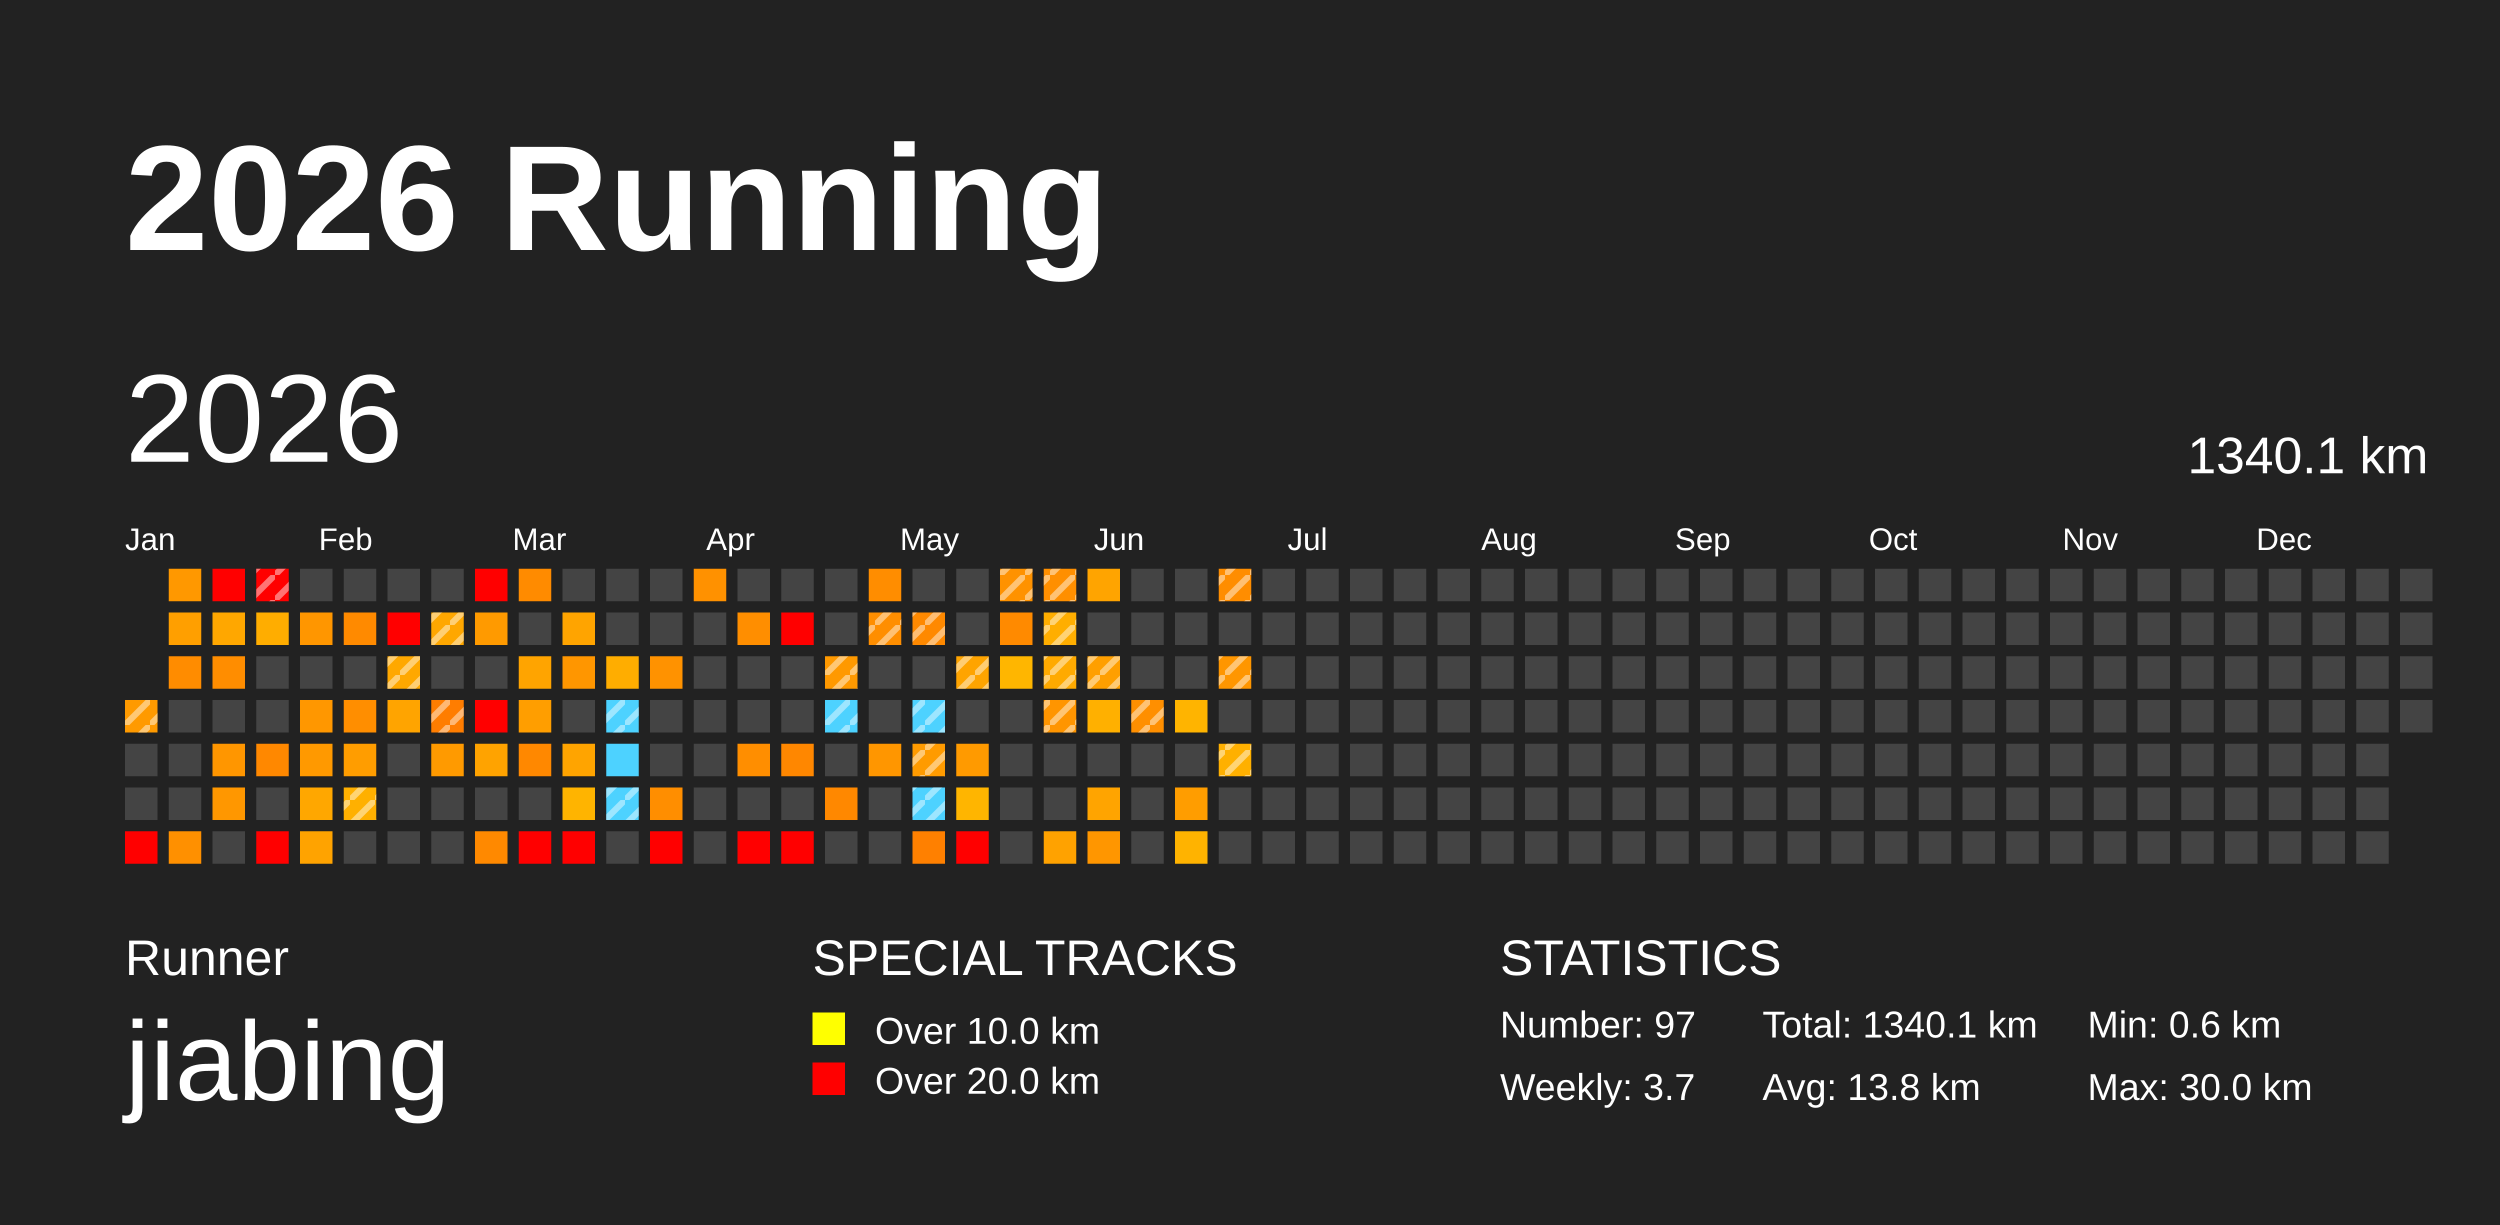
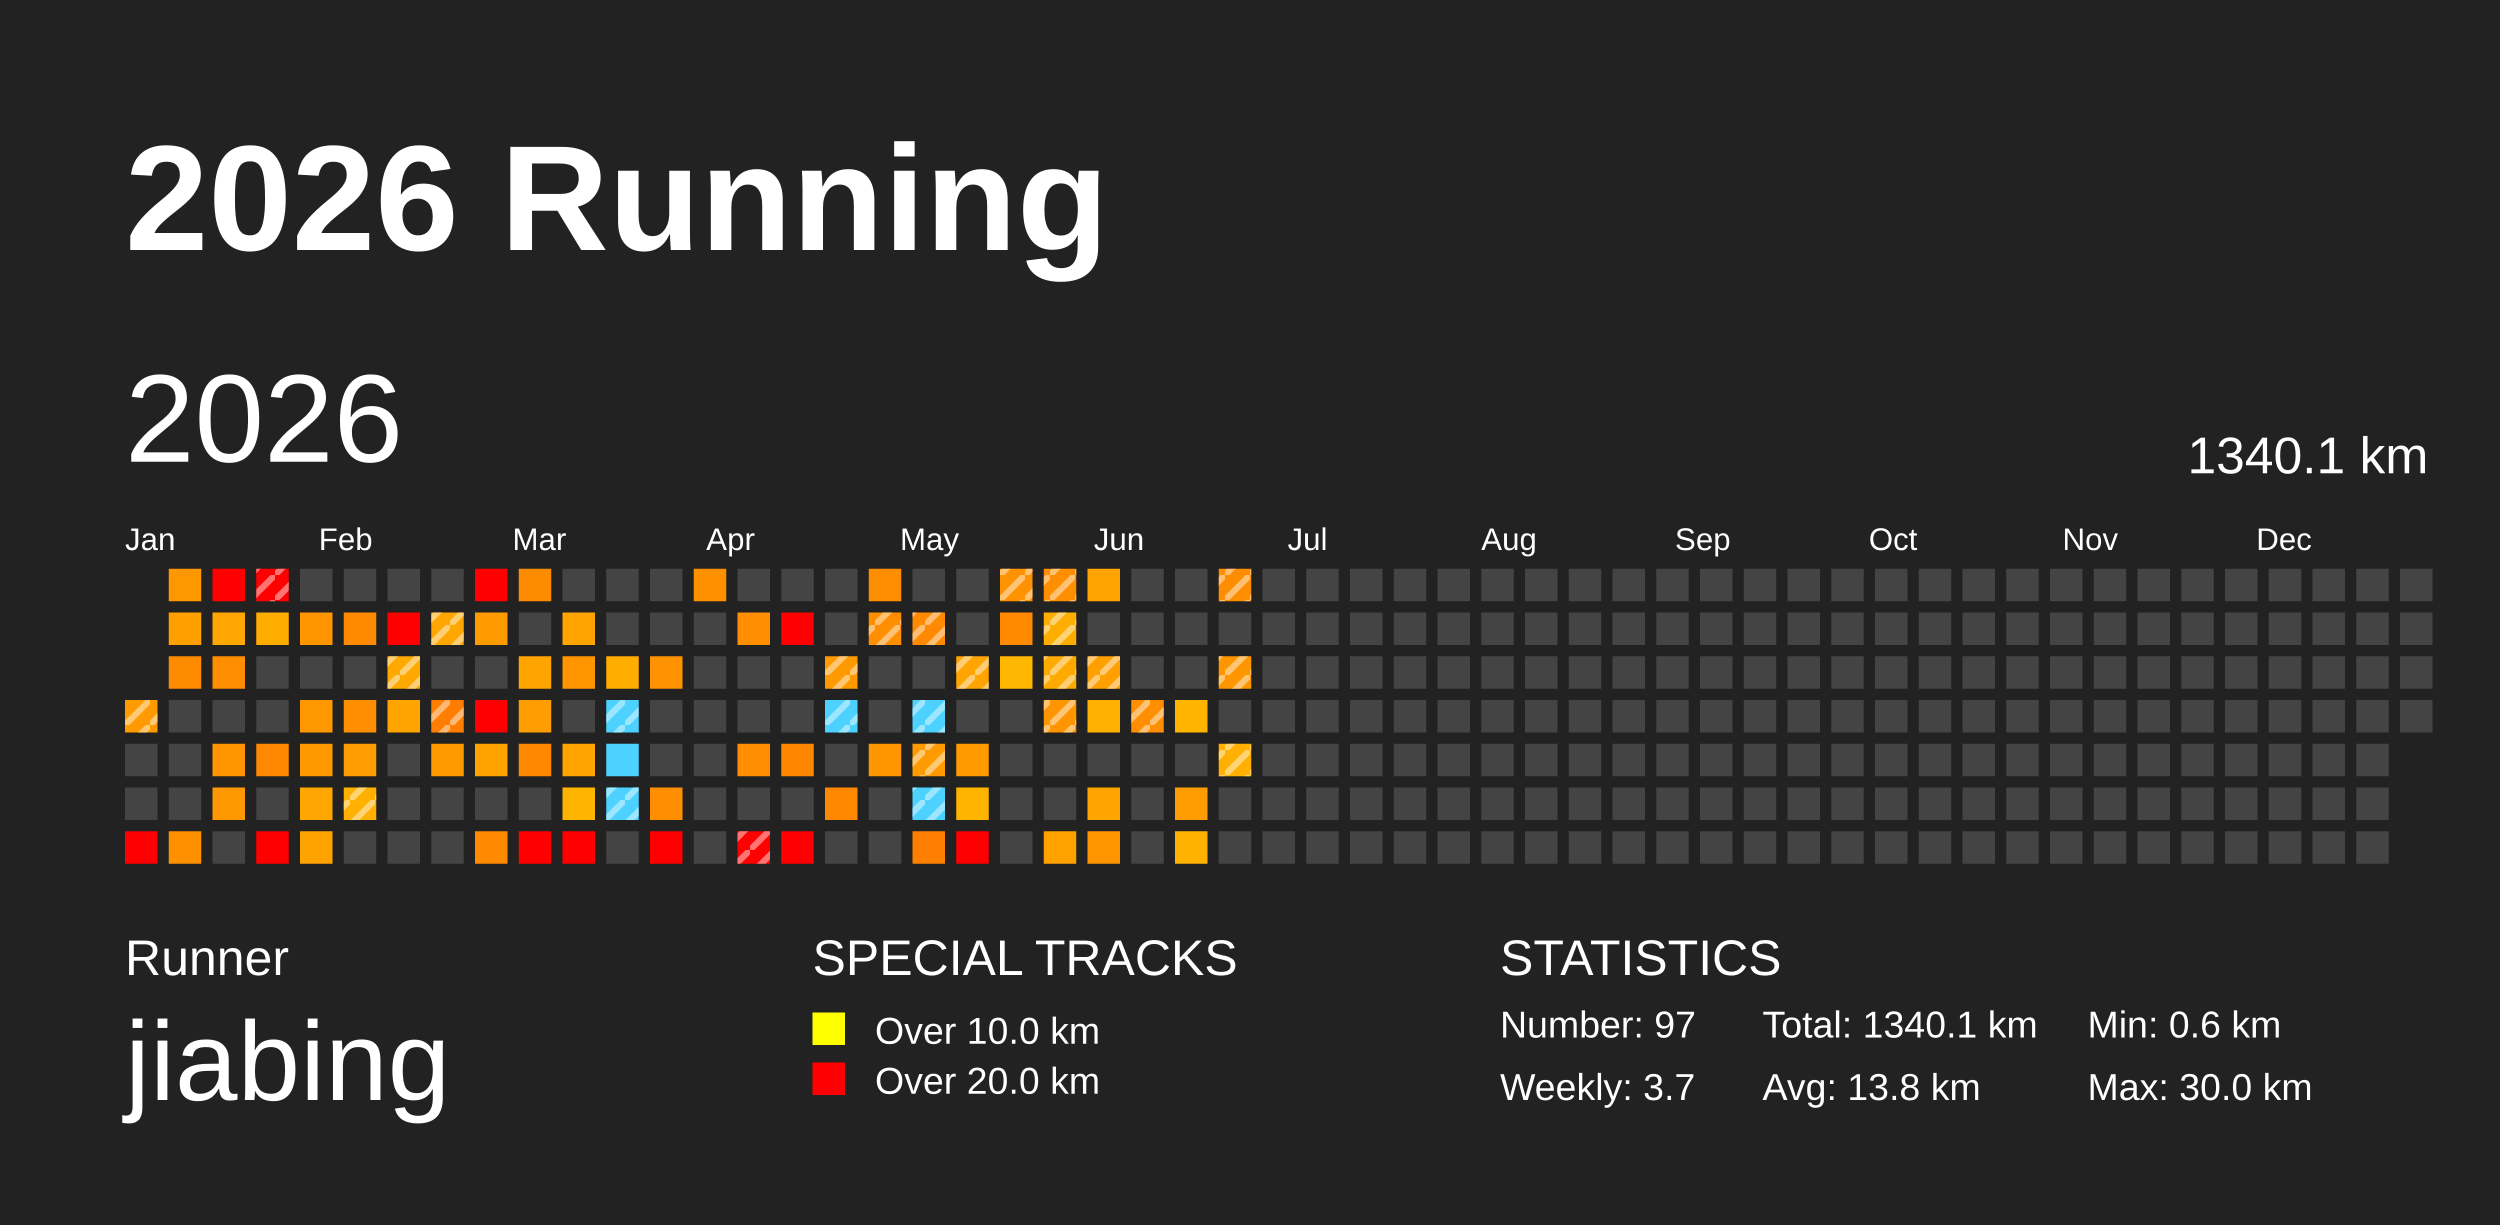
<svg xmlns="http://www.w3.org/2000/svg" baseProfile="full" height="98mm" version="1.1" viewBox="0,0,200,98" width="200mm">
  <defs>
    <pattern height="2" id="indoor-stripe" patternUnits="userSpaceOnUse" width="2">
      <line stroke="white" stroke-opacity="0.45" stroke-width="0.5" x1="0" x2="2" y1="2" y2="0" />
    </pattern>
  </defs>
  <rect fill="#222222" height="98" width="200" x="0" y="0" />
  <text fill="#FFFFFF" style="font-size:12px; font-family:Arial; font-weight:bold;" x="10" y="20">2026 Running</text>
  <text fill="#FFFFFF" style="font-size:4px; font-family:Arial" x="10" y="78">Runner</text>
  <text fill="#FFFFFF" style="font-size:9px; font-family:Arial" x="10" y="88">jiabing</text>
  <text fill="#FFFFFF" style="font-size:4px; font-family:Arial" x="65" y="78">SPECIAL TRACKS</text>
  <rect fill="yellow" height="2.6" width="2.6" x="65" y="81" />
  <text fill="#FFFFFF" style="font-size:3px; font-family:Arial" x="70" y="83.5">Over 10.0 km</text>
  <rect fill="red" height="2.6" width="2.6" x="65" y="85" />
  <text fill="#FFFFFF" style="font-size:3px; font-family:Arial" x="70" y="87.5">Over 20.0 km</text>
  <text fill="#FFFFFF" style="font-size:4px; font-family:Arial" x="120" y="78">STATISTICS</text>
  <text fill="#FFFFFF" style="font-size:3px; font-family:Arial" x="120" y="83">Number: 97</text>
  <text fill="#FFFFFF" style="font-size:3px; font-family:Arial" x="120" y="88">Weekly: 3.7</text>
  <text fill="#FFFFFF" style="font-size:3px; font-family:Arial" x="141" y="83">Total: 1340.1 km</text>
  <text fill="#FFFFFF" style="font-size:3px; font-family:Arial" x="141" y="88">Avg: 13.8 km</text>
  <text fill="#FFFFFF" style="font-size:3px; font-family:Arial" x="167" y="83">Min: 0.6 km</text>
  <text fill="#FFFFFF" style="font-size:3px; font-family:Arial" x="167" y="88">Max: 30.0 km</text>
  <text dominant-baseline="hanging" fill="#FFFFFF" style="font-size:10.0px; font-family:Arial;" x="10" y="30">2026</text>
  <text dominant-baseline="hanging" fill="#FFFFFF" style="font-size:4.125px; font-family:Arial;" x="175" y="35">1340.1 km</text>
  <text fill="#FFFFFF" style="font-size:2.5px; font-family:Arial" x="10.0" y="44">Jan</text>
  <text fill="#FFFFFF" style="font-size:2.5px; font-family:Arial" x="25.5" y="44">Feb</text>
  <text fill="#FFFFFF" style="font-size:2.5px; font-family:Arial" x="41.0" y="44">Mar</text>
  <text fill="#FFFFFF" style="font-size:2.5px; font-family:Arial" x="56.5" y="44">Apr</text>
  <text fill="#FFFFFF" style="font-size:2.5px; font-family:Arial" x="72.0" y="44">May</text>
  <text fill="#FFFFFF" style="font-size:2.5px; font-family:Arial" x="87.5" y="44">Jun</text>
  <text fill="#FFFFFF" style="font-size:2.5px; font-family:Arial" x="103.0" y="44">Jul</text>
  <text fill="#FFFFFF" style="font-size:2.5px; font-family:Arial" x="118.5" y="44">Aug</text>
  <text fill="#FFFFFF" style="font-size:2.5px; font-family:Arial" x="134.0" y="44">Sep</text>
  <text fill="#FFFFFF" style="font-size:2.5px; font-family:Arial" x="149.5" y="44">Oct</text>
  <text fill="#FFFFFF" style="font-size:2.5px; font-family:Arial" x="165.0" y="44">Nov</text>
  <text fill="#FFFFFF" style="font-size:2.5px; font-family:Arial" x="180.5" y="44">Dec</text>
  <rect fill="#ff9a00" height="2.6" width="2.6" x="10.0" y="56.0" />
  <rect fill="url(#indoor-stripe)" height="2.6" style="pointer-events: none;" width="2.6" x="10.0" y="56.0" />
  <rect fill="#444444" height="2.6" width="2.6" x="10.0" y="59.5" />
  <rect fill="#444444" height="2.6" width="2.6" x="10.0" y="63.0" />
  <rect fill="red" height="2.6" width="2.6" x="10.0" y="66.5" />
  <rect fill="#ff9800" height="2.6" width="2.6" x="13.5" y="45.5" />
  <rect fill="#ff9f00" height="2.6" width="2.6" x="13.5" y="49.0" />
  <rect fill="#ff8c00" height="2.6" width="2.6" x="13.5" y="52.5" />
  <rect fill="#444444" height="2.6" width="2.6" x="13.5" y="56.0" />
  <rect fill="#444444" height="2.6" width="2.6" x="13.5" y="59.5" />
  <rect fill="#444444" height="2.6" width="2.6" x="13.5" y="63.0" />
  <rect fill="#ff9000" height="2.6" width="2.6" x="13.5" y="66.5" />
  <rect fill="red" height="2.6" width="2.6" x="17.0" y="45.5" />
  <rect fill="#ffa700" height="2.6" width="2.6" x="17.0" y="49.0" />
  <rect fill="#ff8d00" height="2.6" width="2.6" x="17.0" y="52.5" />
  <rect fill="#444444" height="2.6" width="2.6" x="17.0" y="56.0" />
  <rect fill="#ff9600" height="2.6" width="2.6" x="17.0" y="59.5" />
  <rect fill="#ff9700" height="2.6" width="2.6" x="17.0" y="63.0" />
  <rect fill="#444444" height="2.6" width="2.6" x="17.0" y="66.5" />
  <rect fill="red" height="2.6" width="2.6" x="20.5" y="45.5" />
  <rect fill="url(#indoor-stripe)" height="2.6" style="pointer-events: none;" width="2.6" x="20.5" y="45.5" />
  <rect fill="#ffad00" height="2.6" width="2.6" x="20.5" y="49.0" />
  <rect fill="#444444" height="2.6" width="2.6" x="20.5" y="52.5" />
  <rect fill="#444444" height="2.6" width="2.6" x="20.5" y="56.0" />
  <rect fill="#ff8800" height="2.6" width="2.6" x="20.5" y="59.5" />
  <rect fill="#444444" height="2.6" width="2.6" x="20.5" y="63.0" />
  <rect fill="red" height="2.6" width="2.6" x="20.5" y="66.5" />
  <rect fill="#444444" height="2.6" width="2.6" x="24.0" y="45.5" />
  <rect fill="#ff9600" height="2.6" width="2.6" x="24.0" y="49.0" />
  <rect fill="#444444" height="2.6" width="2.6" x="24.0" y="52.5" />
  <rect fill="#ff9700" height="2.6" width="2.6" x="24.0" y="56.0" />
  <rect fill="#ff9900" height="2.6" width="2.6" x="24.0" y="59.5" />
  <rect fill="#ffa700" height="2.6" width="2.6" x="24.0" y="63.0" />
  <rect fill="#ffa300" height="2.6" width="2.6" x="24.0" y="66.5" />
  <rect fill="#444444" height="2.6" width="2.6" x="27.5" y="45.5" />
  <rect fill="#ff8a00" height="2.6" width="2.6" x="27.5" y="49.0" />
  <rect fill="#444444" height="2.6" width="2.6" x="27.5" y="52.5" />
  <rect fill="#ff8e00" height="2.6" width="2.6" x="27.5" y="56.0" />
  <rect fill="#ff9d00" height="2.6" width="2.6" x="27.5" y="59.5" />
  <rect fill="#ffb000" height="2.6" width="2.6" x="27.5" y="63.0" />
  <rect fill="url(#indoor-stripe)" height="2.6" style="pointer-events: none;" width="2.6" x="27.5" y="63.0" />
  <rect fill="#444444" height="2.6" width="2.6" x="27.5" y="66.5" />
  <rect fill="#444444" height="2.6" width="2.6" x="31.0" y="45.5" />
  <rect fill="red" height="2.6" width="2.6" x="31.0" y="49.0" />
  <rect fill="#ffa800" height="2.6" width="2.6" x="31.0" y="52.5" />
  <rect fill="url(#indoor-stripe)" height="2.6" style="pointer-events: none;" width="2.6" x="31.0" y="52.5" />
  <rect fill="#ffa400" height="2.6" width="2.6" x="31.0" y="56.0" />
  <rect fill="#444444" height="2.6" width="2.6" x="31.0" y="59.5" />
  <rect fill="#444444" height="2.6" width="2.6" x="31.0" y="63.0" />
  <rect fill="#444444" height="2.6" width="2.6" x="31.0" y="66.5" />
  <rect fill="#444444" height="2.6" width="2.6" x="34.5" y="45.5" />
  <rect fill="#ffa700" height="2.6" width="2.6" x="34.5" y="49.0" />
  <rect fill="url(#indoor-stripe)" height="2.6" style="pointer-events: none;" width="2.6" x="34.5" y="49.0" />
  <rect fill="#444444" height="2.6" width="2.6" x="34.5" y="52.5" />
  <rect fill="#ff7d00" height="2.6" width="2.6" x="34.5" y="56.0" />
  <rect fill="url(#indoor-stripe)" height="2.6" style="pointer-events: none;" width="2.6" x="34.5" y="56.0" />
  <rect fill="#ff9a00" height="2.6" width="2.6" x="34.5" y="59.5" />
  <rect fill="#444444" height="2.6" width="2.6" x="34.5" y="63.0" />
  <rect fill="#444444" height="2.6" width="2.6" x="34.5" y="66.5" />
  <rect fill="red" height="2.6" width="2.6" x="38.0" y="45.5" />
  <rect fill="#ff9a00" height="2.6" width="2.6" x="38.0" y="49.0" />
  <rect fill="#444444" height="2.6" width="2.6" x="38.0" y="52.5" />
  <rect fill="red" height="2.6" width="2.6" x="38.0" y="56.0" />
  <rect fill="#ffa300" height="2.6" width="2.6" x="38.0" y="59.5" />
  <rect fill="#444444" height="2.6" width="2.6" x="38.0" y="63.0" />
  <rect fill="#ff8900" height="2.6" width="2.6" x="38.0" y="66.5" />
  <rect fill="#ff8b00" height="2.6" width="2.6" x="41.5" y="45.5" />
  <rect fill="#444444" height="2.6" width="2.6" x="41.5" y="49.0" />
  <rect fill="#ffa400" height="2.6" width="2.6" x="41.5" y="52.5" />
  <rect fill="#ff9e00" height="2.6" width="2.6" x="41.5" y="56.0" />
  <rect fill="#ff8800" height="2.6" width="2.6" x="41.5" y="59.5" />
  <rect fill="#444444" height="2.6" width="2.6" x="41.5" y="63.0" />
  <rect fill="red" height="2.6" width="2.6" x="41.5" y="66.5" />
  <rect fill="#444444" height="2.6" width="2.6" x="45.0" y="45.5" />
  <rect fill="#ffa400" height="2.6" width="2.6" x="45.0" y="49.0" />
  <rect fill="#ff9600" height="2.6" width="2.6" x="45.0" y="52.5" />
  <rect fill="#444444" height="2.6" width="2.6" x="45.0" y="56.0" />
  <rect fill="#ffa400" height="2.6" width="2.6" x="45.0" y="59.5" />
  <rect fill="#ffb400" height="2.6" width="2.6" x="45.0" y="63.0" />
  <rect fill="red" height="2.6" width="2.6" x="45.0" y="66.5" />
  <rect fill="#444444" height="2.6" width="2.6" x="48.5" y="45.5" />
  <rect fill="#444444" height="2.6" width="2.6" x="48.5" y="49.0" />
  <rect fill="#ffad00" height="2.6" width="2.6" x="48.5" y="52.5" />
  <rect fill="#4dd2ff" height="2.6" width="2.6" x="48.5" y="56.0" />
  <rect fill="url(#indoor-stripe)" height="2.6" style="pointer-events: none;" width="2.6" x="48.5" y="56.0" />
  <rect fill="#4dd2ff" height="2.6" width="2.6" x="48.5" y="59.5" />
  <rect fill="#4dd2ff" height="2.6" width="2.6" x="48.5" y="63.0" />
  <rect fill="url(#indoor-stripe)" height="2.6" style="pointer-events: none;" width="2.6" x="48.5" y="63.0" />
  <rect fill="#444444" height="2.6" width="2.6" x="48.5" y="66.5" />
  <rect fill="#444444" height="2.6" width="2.6" x="52.0" y="45.5" />
  <rect fill="#444444" height="2.6" width="2.6" x="52.0" y="49.0" />
  <rect fill="#ff9200" height="2.6" width="2.6" x="52.0" y="52.5" />
  <rect fill="#444444" height="2.6" width="2.6" x="52.0" y="56.0" />
  <rect fill="#444444" height="2.6" width="2.6" x="52.0" y="59.5" />
  <rect fill="#ff8e00" height="2.6" width="2.6" x="52.0" y="63.0" />
  <rect fill="red" height="2.6" width="2.6" x="52.0" y="66.5" />
  <rect fill="#ff9100" height="2.6" width="2.6" x="55.5" y="45.5" />
  <rect fill="#444444" height="2.6" width="2.6" x="55.5" y="49.0" />
  <rect fill="#444444" height="2.6" width="2.6" x="55.5" y="52.5" />
  <rect fill="#444444" height="2.6" width="2.6" x="55.5" y="56.0" />
  <rect fill="#444444" height="2.6" width="2.6" x="55.5" y="59.5" />
  <rect fill="#444444" height="2.6" width="2.6" x="55.5" y="63.0" />
  <rect fill="#444444" height="2.6" width="2.6" x="55.5" y="66.5" />
  <rect fill="#444444" height="2.6" width="2.6" x="59.0" y="45.5" />
  <rect fill="#ff8e00" height="2.6" width="2.6" x="59.0" y="49.0" />
  <rect fill="#444444" height="2.6" width="2.6" x="59.0" y="52.5" />
  <rect fill="#444444" height="2.6" width="2.6" x="59.0" y="56.0" />
  <rect fill="#ff8e00" height="2.6" width="2.6" x="59.0" y="59.5" />
  <rect fill="#444444" height="2.6" width="2.6" x="59.0" y="63.0" />
  <rect fill="red" height="2.6" width="2.6" x="59.0" y="66.5" />
+   <rect fill="url(#indoor-stripe)" height="2.6" style="pointer-events: none;" width="2.6" x="59.0" y="66.5" />
  <rect fill="#444444" height="2.6" width="2.6" x="62.5" y="45.5" />
  <rect fill="red" height="2.6" width="2.6" x="62.5" y="49.0" />
  <rect fill="#444444" height="2.6" width="2.6" x="62.5" y="52.5" />
  <rect fill="#444444" height="2.6" width="2.6" x="62.5" y="56.0" />
  <rect fill="#ff8700" height="2.6" width="2.6" x="62.5" y="59.5" />
  <rect fill="#444444" height="2.6" width="2.6" x="62.5" y="63.0" />
  <rect fill="red" height="2.6" width="2.6" x="62.5" y="66.5" />
  <rect fill="#444444" height="2.6" width="2.6" x="66.0" y="45.5" />
  <rect fill="#444444" height="2.6" width="2.6" x="66.0" y="49.0" />
  <rect fill="#ff9900" height="2.6" width="2.6" x="66.0" y="52.5" />
  <rect fill="url(#indoor-stripe)" height="2.6" style="pointer-events: none;" width="2.6" x="66.0" y="52.5" />
  <rect fill="#4dd2ff" height="2.6" width="2.6" x="66.0" y="56.0" />
  <rect fill="url(#indoor-stripe)" height="2.6" style="pointer-events: none;" width="2.6" x="66.0" y="56.0" />
  <rect fill="#444444" height="2.6" width="2.6" x="66.0" y="59.5" />
  <rect fill="#ff8800" height="2.6" width="2.6" x="66.0" y="63.0" />
  <rect fill="#444444" height="2.6" width="2.6" x="66.0" y="66.5" />
  <rect fill="#ff8d00" height="2.6" width="2.6" x="69.5" y="45.5" />
  <rect fill="#ff8e00" height="2.6" width="2.6" x="69.5" y="49.0" />
  <rect fill="url(#indoor-stripe)" height="2.6" style="pointer-events: none;" width="2.6" x="69.5" y="49.0" />
  <rect fill="#444444" height="2.6" width="2.6" x="69.5" y="52.5" />
  <rect fill="#444444" height="2.6" width="2.6" x="69.5" y="56.0" />
  <rect fill="#ff9600" height="2.6" width="2.6" x="69.5" y="59.5" />
  <rect fill="#444444" height="2.6" width="2.6" x="69.5" y="63.0" />
  <rect fill="#444444" height="2.6" width="2.6" x="69.5" y="66.5" />
  <rect fill="#444444" height="2.6" width="2.6" x="73.0" y="45.5" />
  <rect fill="#ff8900" height="2.6" width="2.6" x="73.0" y="49.0" />
  <rect fill="url(#indoor-stripe)" height="2.6" style="pointer-events: none;" width="2.6" x="73.0" y="49.0" />
  <rect fill="#444444" height="2.6" width="2.6" x="73.0" y="52.5" />
  <rect fill="#4dd2ff" height="2.6" width="2.6" x="73.0" y="56.0" />
  <rect fill="url(#indoor-stripe)" height="2.6" style="pointer-events: none;" width="2.6" x="73.0" y="56.0" />
  <rect fill="#ff9b00" height="2.6" width="2.6" x="73.0" y="59.5" />
  <rect fill="url(#indoor-stripe)" height="2.6" style="pointer-events: none;" width="2.6" x="73.0" y="59.5" />
  <rect fill="#4dd2ff" height="2.6" width="2.6" x="73.0" y="63.0" />
  <rect fill="url(#indoor-stripe)" height="2.6" style="pointer-events: none;" width="2.6" x="73.0" y="63.0" />
  <rect fill="#ff8000" height="2.6" width="2.6" x="73.0" y="66.5" />
  <rect fill="#444444" height="2.6" width="2.6" x="76.5" y="45.5" />
  <rect fill="#444444" height="2.6" width="2.6" x="76.5" y="49.0" />
  <rect fill="#ffa400" height="2.6" width="2.6" x="76.5" y="52.5" />
  <rect fill="url(#indoor-stripe)" height="2.6" style="pointer-events: none;" width="2.6" x="76.5" y="52.5" />
  <rect fill="#444444" height="2.6" width="2.6" x="76.5" y="56.0" />
  <rect fill="#ff9a00" height="2.6" width="2.6" x="76.5" y="59.5" />
  <rect fill="#ffb500" height="2.6" width="2.6" x="76.5" y="63.0" />
  <rect fill="red" height="2.6" width="2.6" x="76.5" y="66.5" />
  <rect fill="#ff9200" height="2.6" width="2.6" x="80.0" y="45.5" />
  <rect fill="url(#indoor-stripe)" height="2.6" style="pointer-events: none;" width="2.6" x="80.0" y="45.5" />
  <rect fill="#ff8a00" height="2.6" width="2.6" x="80.0" y="49.0" />
  <rect fill="#ffb600" height="2.6" width="2.6" x="80.0" y="52.5" />
  <rect fill="#444444" height="2.6" width="2.6" x="80.0" y="56.0" />
  <rect fill="#444444" height="2.6" width="2.6" x="80.0" y="59.5" />
  <rect fill="#444444" height="2.6" width="2.6" x="80.0" y="63.0" />
  <rect fill="#444444" height="2.6" width="2.6" x="80.0" y="66.5" />
  <rect fill="#ff8f00" height="2.6" width="2.6" x="83.5" y="45.5" />
  <rect fill="url(#indoor-stripe)" height="2.6" style="pointer-events: none;" width="2.6" x="83.5" y="45.5" />
  <rect fill="#ffae00" height="2.6" width="2.6" x="83.5" y="49.0" />
  <rect fill="url(#indoor-stripe)" height="2.6" style="pointer-events: none;" width="2.6" x="83.5" y="49.0" />
  <rect fill="#ffaa00" height="2.6" width="2.6" x="83.5" y="52.5" />
  <rect fill="url(#indoor-stripe)" height="2.6" style="pointer-events: none;" width="2.6" x="83.5" y="52.5" />
  <rect fill="#ff9500" height="2.6" width="2.6" x="83.5" y="56.0" />
  <rect fill="url(#indoor-stripe)" height="2.6" style="pointer-events: none;" width="2.6" x="83.5" y="56.0" />
  <rect fill="#444444" height="2.6" width="2.6" x="83.5" y="59.5" />
  <rect fill="#444444" height="2.6" width="2.6" x="83.5" y="63.0" />
  <rect fill="#ffa200" height="2.6" width="2.6" x="83.5" y="66.5" />
  <rect fill="#ffa400" height="2.6" width="2.6" x="87.0" y="45.5" />
  <rect fill="#444444" height="2.6" width="2.6" x="87.0" y="49.0" />
  <rect fill="#ff9f00" height="2.6" width="2.6" x="87.0" y="52.5" />
  <rect fill="url(#indoor-stripe)" height="2.6" style="pointer-events: none;" width="2.6" x="87.0" y="52.5" />
  <rect fill="#ffb000" height="2.6" width="2.6" x="87.0" y="56.0" />
  <rect fill="#444444" height="2.6" width="2.6" x="87.0" y="59.5" />
  <rect fill="#ffa400" height="2.6" width="2.6" x="87.0" y="63.0" />
  <rect fill="#ff9600" height="2.6" width="2.6" x="87.0" y="66.5" />
  <rect fill="#444444" height="2.6" width="2.6" x="90.5" y="45.5" />
  <rect fill="#444444" height="2.6" width="2.6" x="90.5" y="49.0" />
  <rect fill="#444444" height="2.6" width="2.6" x="90.5" y="52.5" />
  <rect fill="#ff8f00" height="2.6" width="2.6" x="90.5" y="56.0" />
  <rect fill="url(#indoor-stripe)" height="2.6" style="pointer-events: none;" width="2.6" x="90.5" y="56.0" />
  <rect fill="#444444" height="2.6" width="2.6" x="90.5" y="59.5" />
  <rect fill="#444444" height="2.6" width="2.6" x="90.5" y="63.0" />
  <rect fill="#444444" height="2.6" width="2.6" x="90.5" y="66.5" />
  <rect fill="#444444" height="2.6" width="2.6" x="94.0" y="45.5" />
  <rect fill="#444444" height="2.6" width="2.6" x="94.0" y="49.0" />
  <rect fill="#444444" height="2.6" width="2.6" x="94.0" y="52.5" />
  <rect fill="#ffb400" height="2.6" width="2.6" x="94.0" y="56.0" />
  <rect fill="#444444" height="2.6" width="2.6" x="94.0" y="59.5" />
  <rect fill="#ff9d00" height="2.6" width="2.6" x="94.0" y="63.0" />
  <rect fill="#ffb300" height="2.6" width="2.6" x="94.0" y="66.5" />
  <rect fill="#ff8d00" height="2.6" width="2.6" x="97.5" y="45.5" />
  <rect fill="url(#indoor-stripe)" height="2.6" style="pointer-events: none;" width="2.6" x="97.5" y="45.5" />
  <rect fill="#444444" height="2.6" width="2.6" x="97.5" y="49.0" />
  <rect fill="#ff9600" height="2.6" width="2.6" x="97.5" y="52.5" />
  <rect fill="url(#indoor-stripe)" height="2.6" style="pointer-events: none;" width="2.6" x="97.5" y="52.5" />
  <rect fill="#444444" height="2.6" width="2.6" x="97.5" y="56.0" />
  <rect fill="#ffb000" height="2.6" width="2.6" x="97.5" y="59.5" />
  <rect fill="url(#indoor-stripe)" height="2.6" style="pointer-events: none;" width="2.6" x="97.5" y="59.5" />
  <rect fill="#444444" height="2.6" width="2.6" x="97.5" y="63.0" />
  <rect fill="#444444" height="2.6" width="2.6" x="97.5" y="66.5" />
  <rect fill="#444444" height="2.6" width="2.6" x="101.0" y="45.5" />
  <rect fill="#444444" height="2.6" width="2.6" x="101.0" y="49.0" />
  <rect fill="#444444" height="2.6" width="2.6" x="101.0" y="52.5" />
  <rect fill="#444444" height="2.6" width="2.6" x="101.0" y="56.0" />
  <rect fill="#444444" height="2.6" width="2.6" x="101.0" y="59.5" />
  <rect fill="#444444" height="2.6" width="2.6" x="101.0" y="63.0" />
  <rect fill="#444444" height="2.6" width="2.6" x="101.0" y="66.5" />
  <rect fill="#444444" height="2.6" width="2.6" x="104.5" y="45.5" />
  <rect fill="#444444" height="2.6" width="2.6" x="104.5" y="49.0" />
  <rect fill="#444444" height="2.6" width="2.6" x="104.5" y="52.5" />
  <rect fill="#444444" height="2.6" width="2.6" x="104.5" y="56.0" />
  <rect fill="#444444" height="2.6" width="2.6" x="104.5" y="59.5" />
  <rect fill="#444444" height="2.6" width="2.6" x="104.5" y="63.0" />
  <rect fill="#444444" height="2.6" width="2.6" x="104.5" y="66.5" />
  <rect fill="#444444" height="2.6" width="2.6" x="108.0" y="45.5" />
  <rect fill="#444444" height="2.6" width="2.6" x="108.0" y="49.0" />
  <rect fill="#444444" height="2.6" width="2.6" x="108.0" y="52.5" />
  <rect fill="#444444" height="2.6" width="2.6" x="108.0" y="56.0" />
  <rect fill="#444444" height="2.6" width="2.6" x="108.0" y="59.5" />
  <rect fill="#444444" height="2.6" width="2.6" x="108.0" y="63.0" />
  <rect fill="#444444" height="2.6" width="2.6" x="108.0" y="66.5" />
  <rect fill="#444444" height="2.6" width="2.6" x="111.5" y="45.5" />
  <rect fill="#444444" height="2.6" width="2.6" x="111.5" y="49.0" />
  <rect fill="#444444" height="2.6" width="2.6" x="111.5" y="52.5" />
  <rect fill="#444444" height="2.6" width="2.6" x="111.5" y="56.0" />
  <rect fill="#444444" height="2.6" width="2.6" x="111.5" y="59.5" />
  <rect fill="#444444" height="2.6" width="2.6" x="111.5" y="63.0" />
  <rect fill="#444444" height="2.6" width="2.6" x="111.5" y="66.5" />
  <rect fill="#444444" height="2.6" width="2.6" x="115.0" y="45.5" />
  <rect fill="#444444" height="2.6" width="2.6" x="115.0" y="49.0" />
  <rect fill="#444444" height="2.6" width="2.6" x="115.0" y="52.5" />
  <rect fill="#444444" height="2.6" width="2.6" x="115.0" y="56.0" />
  <rect fill="#444444" height="2.6" width="2.6" x="115.0" y="59.5" />
  <rect fill="#444444" height="2.6" width="2.6" x="115.0" y="63.0" />
  <rect fill="#444444" height="2.6" width="2.6" x="115.0" y="66.5" />
  <rect fill="#444444" height="2.6" width="2.6" x="118.5" y="45.5" />
  <rect fill="#444444" height="2.6" width="2.6" x="118.5" y="49.0" />
  <rect fill="#444444" height="2.6" width="2.6" x="118.5" y="52.5" />
  <rect fill="#444444" height="2.6" width="2.6" x="118.5" y="56.0" />
  <rect fill="#444444" height="2.6" width="2.6" x="118.5" y="59.5" />
  <rect fill="#444444" height="2.6" width="2.6" x="118.5" y="63.0" />
  <rect fill="#444444" height="2.6" width="2.6" x="118.5" y="66.5" />
  <rect fill="#444444" height="2.6" width="2.6" x="122.0" y="45.5" />
  <rect fill="#444444" height="2.6" width="2.6" x="122.0" y="49.0" />
  <rect fill="#444444" height="2.6" width="2.6" x="122.0" y="52.5" />
  <rect fill="#444444" height="2.6" width="2.6" x="122.0" y="56.0" />
  <rect fill="#444444" height="2.6" width="2.6" x="122.0" y="59.5" />
  <rect fill="#444444" height="2.6" width="2.6" x="122.0" y="63.0" />
  <rect fill="#444444" height="2.6" width="2.6" x="122.0" y="66.5" />
  <rect fill="#444444" height="2.6" width="2.6" x="125.5" y="45.5" />
  <rect fill="#444444" height="2.6" width="2.6" x="125.5" y="49.0" />
  <rect fill="#444444" height="2.6" width="2.6" x="125.5" y="52.5" />
  <rect fill="#444444" height="2.6" width="2.6" x="125.5" y="56.0" />
  <rect fill="#444444" height="2.6" width="2.6" x="125.5" y="59.5" />
  <rect fill="#444444" height="2.6" width="2.6" x="125.5" y="63.0" />
  <rect fill="#444444" height="2.6" width="2.6" x="125.5" y="66.5" />
  <rect fill="#444444" height="2.6" width="2.6" x="129.0" y="45.5" />
  <rect fill="#444444" height="2.6" width="2.6" x="129.0" y="49.0" />
  <rect fill="#444444" height="2.6" width="2.6" x="129.0" y="52.5" />
  <rect fill="#444444" height="2.6" width="2.6" x="129.0" y="56.0" />
  <rect fill="#444444" height="2.6" width="2.6" x="129.0" y="59.5" />
  <rect fill="#444444" height="2.6" width="2.6" x="129.0" y="63.0" />
  <rect fill="#444444" height="2.6" width="2.6" x="129.0" y="66.5" />
  <rect fill="#444444" height="2.6" width="2.6" x="132.5" y="45.5" />
  <rect fill="#444444" height="2.6" width="2.6" x="132.5" y="49.0" />
  <rect fill="#444444" height="2.6" width="2.6" x="132.5" y="52.5" />
  <rect fill="#444444" height="2.6" width="2.6" x="132.5" y="56.0" />
  <rect fill="#444444" height="2.6" width="2.6" x="132.5" y="59.5" />
  <rect fill="#444444" height="2.6" width="2.6" x="132.5" y="63.0" />
  <rect fill="#444444" height="2.6" width="2.6" x="132.5" y="66.5" />
  <rect fill="#444444" height="2.6" width="2.6" x="136.0" y="45.5" />
  <rect fill="#444444" height="2.6" width="2.6" x="136.0" y="49.0" />
  <rect fill="#444444" height="2.6" width="2.6" x="136.0" y="52.5" />
  <rect fill="#444444" height="2.6" width="2.6" x="136.0" y="56.0" />
  <rect fill="#444444" height="2.6" width="2.6" x="136.0" y="59.5" />
  <rect fill="#444444" height="2.6" width="2.6" x="136.0" y="63.0" />
  <rect fill="#444444" height="2.6" width="2.6" x="136.0" y="66.5" />
  <rect fill="#444444" height="2.6" width="2.6" x="139.5" y="45.5" />
  <rect fill="#444444" height="2.6" width="2.6" x="139.5" y="49.0" />
  <rect fill="#444444" height="2.6" width="2.6" x="139.5" y="52.5" />
  <rect fill="#444444" height="2.6" width="2.6" x="139.5" y="56.0" />
  <rect fill="#444444" height="2.6" width="2.6" x="139.5" y="59.5" />
  <rect fill="#444444" height="2.6" width="2.6" x="139.5" y="63.0" />
  <rect fill="#444444" height="2.6" width="2.6" x="139.5" y="66.5" />
  <rect fill="#444444" height="2.6" width="2.6" x="143.0" y="45.5" />
  <rect fill="#444444" height="2.6" width="2.6" x="143.0" y="49.0" />
  <rect fill="#444444" height="2.6" width="2.6" x="143.0" y="52.5" />
  <rect fill="#444444" height="2.6" width="2.6" x="143.0" y="56.0" />
  <rect fill="#444444" height="2.6" width="2.6" x="143.0" y="59.5" />
  <rect fill="#444444" height="2.6" width="2.6" x="143.0" y="63.0" />
  <rect fill="#444444" height="2.6" width="2.6" x="143.0" y="66.5" />
  <rect fill="#444444" height="2.6" width="2.6" x="146.5" y="45.5" />
  <rect fill="#444444" height="2.6" width="2.6" x="146.5" y="49.0" />
  <rect fill="#444444" height="2.6" width="2.6" x="146.5" y="52.5" />
  <rect fill="#444444" height="2.6" width="2.6" x="146.5" y="56.0" />
  <rect fill="#444444" height="2.6" width="2.6" x="146.5" y="59.5" />
  <rect fill="#444444" height="2.6" width="2.6" x="146.5" y="63.0" />
  <rect fill="#444444" height="2.6" width="2.6" x="146.5" y="66.5" />
  <rect fill="#444444" height="2.6" width="2.6" x="150.0" y="45.5" />
  <rect fill="#444444" height="2.6" width="2.6" x="150.0" y="49.0" />
  <rect fill="#444444" height="2.6" width="2.6" x="150.0" y="52.5" />
  <rect fill="#444444" height="2.6" width="2.6" x="150.0" y="56.0" />
  <rect fill="#444444" height="2.6" width="2.6" x="150.0" y="59.5" />
  <rect fill="#444444" height="2.6" width="2.6" x="150.0" y="63.0" />
  <rect fill="#444444" height="2.6" width="2.6" x="150.0" y="66.5" />
  <rect fill="#444444" height="2.6" width="2.6" x="153.5" y="45.5" />
  <rect fill="#444444" height="2.6" width="2.6" x="153.5" y="49.0" />
  <rect fill="#444444" height="2.6" width="2.6" x="153.5" y="52.5" />
  <rect fill="#444444" height="2.6" width="2.6" x="153.5" y="56.0" />
  <rect fill="#444444" height="2.6" width="2.6" x="153.5" y="59.5" />
  <rect fill="#444444" height="2.6" width="2.6" x="153.5" y="63.0" />
  <rect fill="#444444" height="2.6" width="2.6" x="153.5" y="66.5" />
  <rect fill="#444444" height="2.6" width="2.6" x="157.0" y="45.5" />
  <rect fill="#444444" height="2.6" width="2.6" x="157.0" y="49.0" />
  <rect fill="#444444" height="2.6" width="2.6" x="157.0" y="52.5" />
  <rect fill="#444444" height="2.6" width="2.6" x="157.0" y="56.0" />
  <rect fill="#444444" height="2.6" width="2.6" x="157.0" y="59.5" />
  <rect fill="#444444" height="2.6" width="2.6" x="157.0" y="63.0" />
  <rect fill="#444444" height="2.6" width="2.6" x="157.0" y="66.5" />
  <rect fill="#444444" height="2.6" width="2.6" x="160.5" y="45.5" />
  <rect fill="#444444" height="2.6" width="2.6" x="160.5" y="49.0" />
  <rect fill="#444444" height="2.6" width="2.6" x="160.5" y="52.5" />
  <rect fill="#444444" height="2.6" width="2.6" x="160.5" y="56.0" />
  <rect fill="#444444" height="2.6" width="2.6" x="160.5" y="59.5" />
  <rect fill="#444444" height="2.6" width="2.6" x="160.5" y="63.0" />
  <rect fill="#444444" height="2.6" width="2.6" x="160.5" y="66.5" />
  <rect fill="#444444" height="2.6" width="2.6" x="164.0" y="45.5" />
  <rect fill="#444444" height="2.6" width="2.6" x="164.0" y="49.0" />
  <rect fill="#444444" height="2.6" width="2.6" x="164.0" y="52.5" />
  <rect fill="#444444" height="2.6" width="2.6" x="164.0" y="56.0" />
  <rect fill="#444444" height="2.6" width="2.6" x="164.0" y="59.5" />
  <rect fill="#444444" height="2.6" width="2.6" x="164.0" y="63.0" />
  <rect fill="#444444" height="2.6" width="2.6" x="164.0" y="66.5" />
  <rect fill="#444444" height="2.6" width="2.6" x="167.5" y="45.5" />
  <rect fill="#444444" height="2.6" width="2.6" x="167.5" y="49.0" />
  <rect fill="#444444" height="2.6" width="2.6" x="167.5" y="52.5" />
  <rect fill="#444444" height="2.6" width="2.6" x="167.5" y="56.0" />
  <rect fill="#444444" height="2.6" width="2.6" x="167.5" y="59.5" />
  <rect fill="#444444" height="2.6" width="2.6" x="167.5" y="63.0" />
  <rect fill="#444444" height="2.6" width="2.6" x="167.5" y="66.5" />
  <rect fill="#444444" height="2.6" width="2.6" x="171.0" y="45.5" />
  <rect fill="#444444" height="2.6" width="2.6" x="171.0" y="49.0" />
  <rect fill="#444444" height="2.6" width="2.6" x="171.0" y="52.5" />
  <rect fill="#444444" height="2.6" width="2.6" x="171.0" y="56.0" />
  <rect fill="#444444" height="2.6" width="2.6" x="171.0" y="59.5" />
  <rect fill="#444444" height="2.6" width="2.6" x="171.0" y="63.0" />
  <rect fill="#444444" height="2.6" width="2.6" x="171.0" y="66.5" />
  <rect fill="#444444" height="2.6" width="2.6" x="174.5" y="45.5" />
  <rect fill="#444444" height="2.6" width="2.6" x="174.5" y="49.0" />
  <rect fill="#444444" height="2.6" width="2.6" x="174.5" y="52.5" />
  <rect fill="#444444" height="2.6" width="2.6" x="174.5" y="56.0" />
  <rect fill="#444444" height="2.6" width="2.6" x="174.5" y="59.5" />
  <rect fill="#444444" height="2.6" width="2.6" x="174.5" y="63.0" />
  <rect fill="#444444" height="2.6" width="2.6" x="174.5" y="66.5" />
  <rect fill="#444444" height="2.6" width="2.6" x="178.0" y="45.5" />
  <rect fill="#444444" height="2.6" width="2.6" x="178.0" y="49.0" />
  <rect fill="#444444" height="2.6" width="2.6" x="178.0" y="52.5" />
  <rect fill="#444444" height="2.6" width="2.6" x="178.0" y="56.0" />
  <rect fill="#444444" height="2.6" width="2.6" x="178.0" y="59.5" />
  <rect fill="#444444" height="2.6" width="2.6" x="178.0" y="63.0" />
  <rect fill="#444444" height="2.6" width="2.6" x="178.0" y="66.5" />
  <rect fill="#444444" height="2.6" width="2.6" x="181.5" y="45.5" />
  <rect fill="#444444" height="2.6" width="2.6" x="181.5" y="49.0" />
  <rect fill="#444444" height="2.6" width="2.6" x="181.5" y="52.5" />
  <rect fill="#444444" height="2.6" width="2.6" x="181.5" y="56.0" />
  <rect fill="#444444" height="2.6" width="2.6" x="181.5" y="59.5" />
  <rect fill="#444444" height="2.6" width="2.6" x="181.5" y="63.0" />
  <rect fill="#444444" height="2.6" width="2.6" x="181.5" y="66.5" />
  <rect fill="#444444" height="2.6" width="2.6" x="185.0" y="45.5" />
  <rect fill="#444444" height="2.6" width="2.6" x="185.0" y="49.0" />
  <rect fill="#444444" height="2.6" width="2.6" x="185.0" y="52.5" />
  <rect fill="#444444" height="2.6" width="2.6" x="185.0" y="56.0" />
  <rect fill="#444444" height="2.6" width="2.6" x="185.0" y="59.5" />
  <rect fill="#444444" height="2.6" width="2.6" x="185.0" y="63.0" />
  <rect fill="#444444" height="2.6" width="2.6" x="185.0" y="66.5" />
  <rect fill="#444444" height="2.6" width="2.6" x="188.5" y="45.5" />
  <rect fill="#444444" height="2.6" width="2.6" x="188.5" y="49.0" />
  <rect fill="#444444" height="2.6" width="2.6" x="188.5" y="52.5" />
  <rect fill="#444444" height="2.6" width="2.6" x="188.5" y="56.0" />
  <rect fill="#444444" height="2.6" width="2.6" x="188.5" y="59.5" />
  <rect fill="#444444" height="2.6" width="2.6" x="188.5" y="63.0" />
  <rect fill="#444444" height="2.6" width="2.6" x="188.5" y="66.5" />
  <rect fill="#444444" height="2.6" width="2.6" x="192.0" y="45.5" />
  <rect fill="#444444" height="2.6" width="2.6" x="192.0" y="49.0" />
  <rect fill="#444444" height="2.6" width="2.6" x="192.0" y="52.5" />
  <rect fill="#444444" height="2.6" width="2.6" x="192.0" y="56.0" />
</svg>
